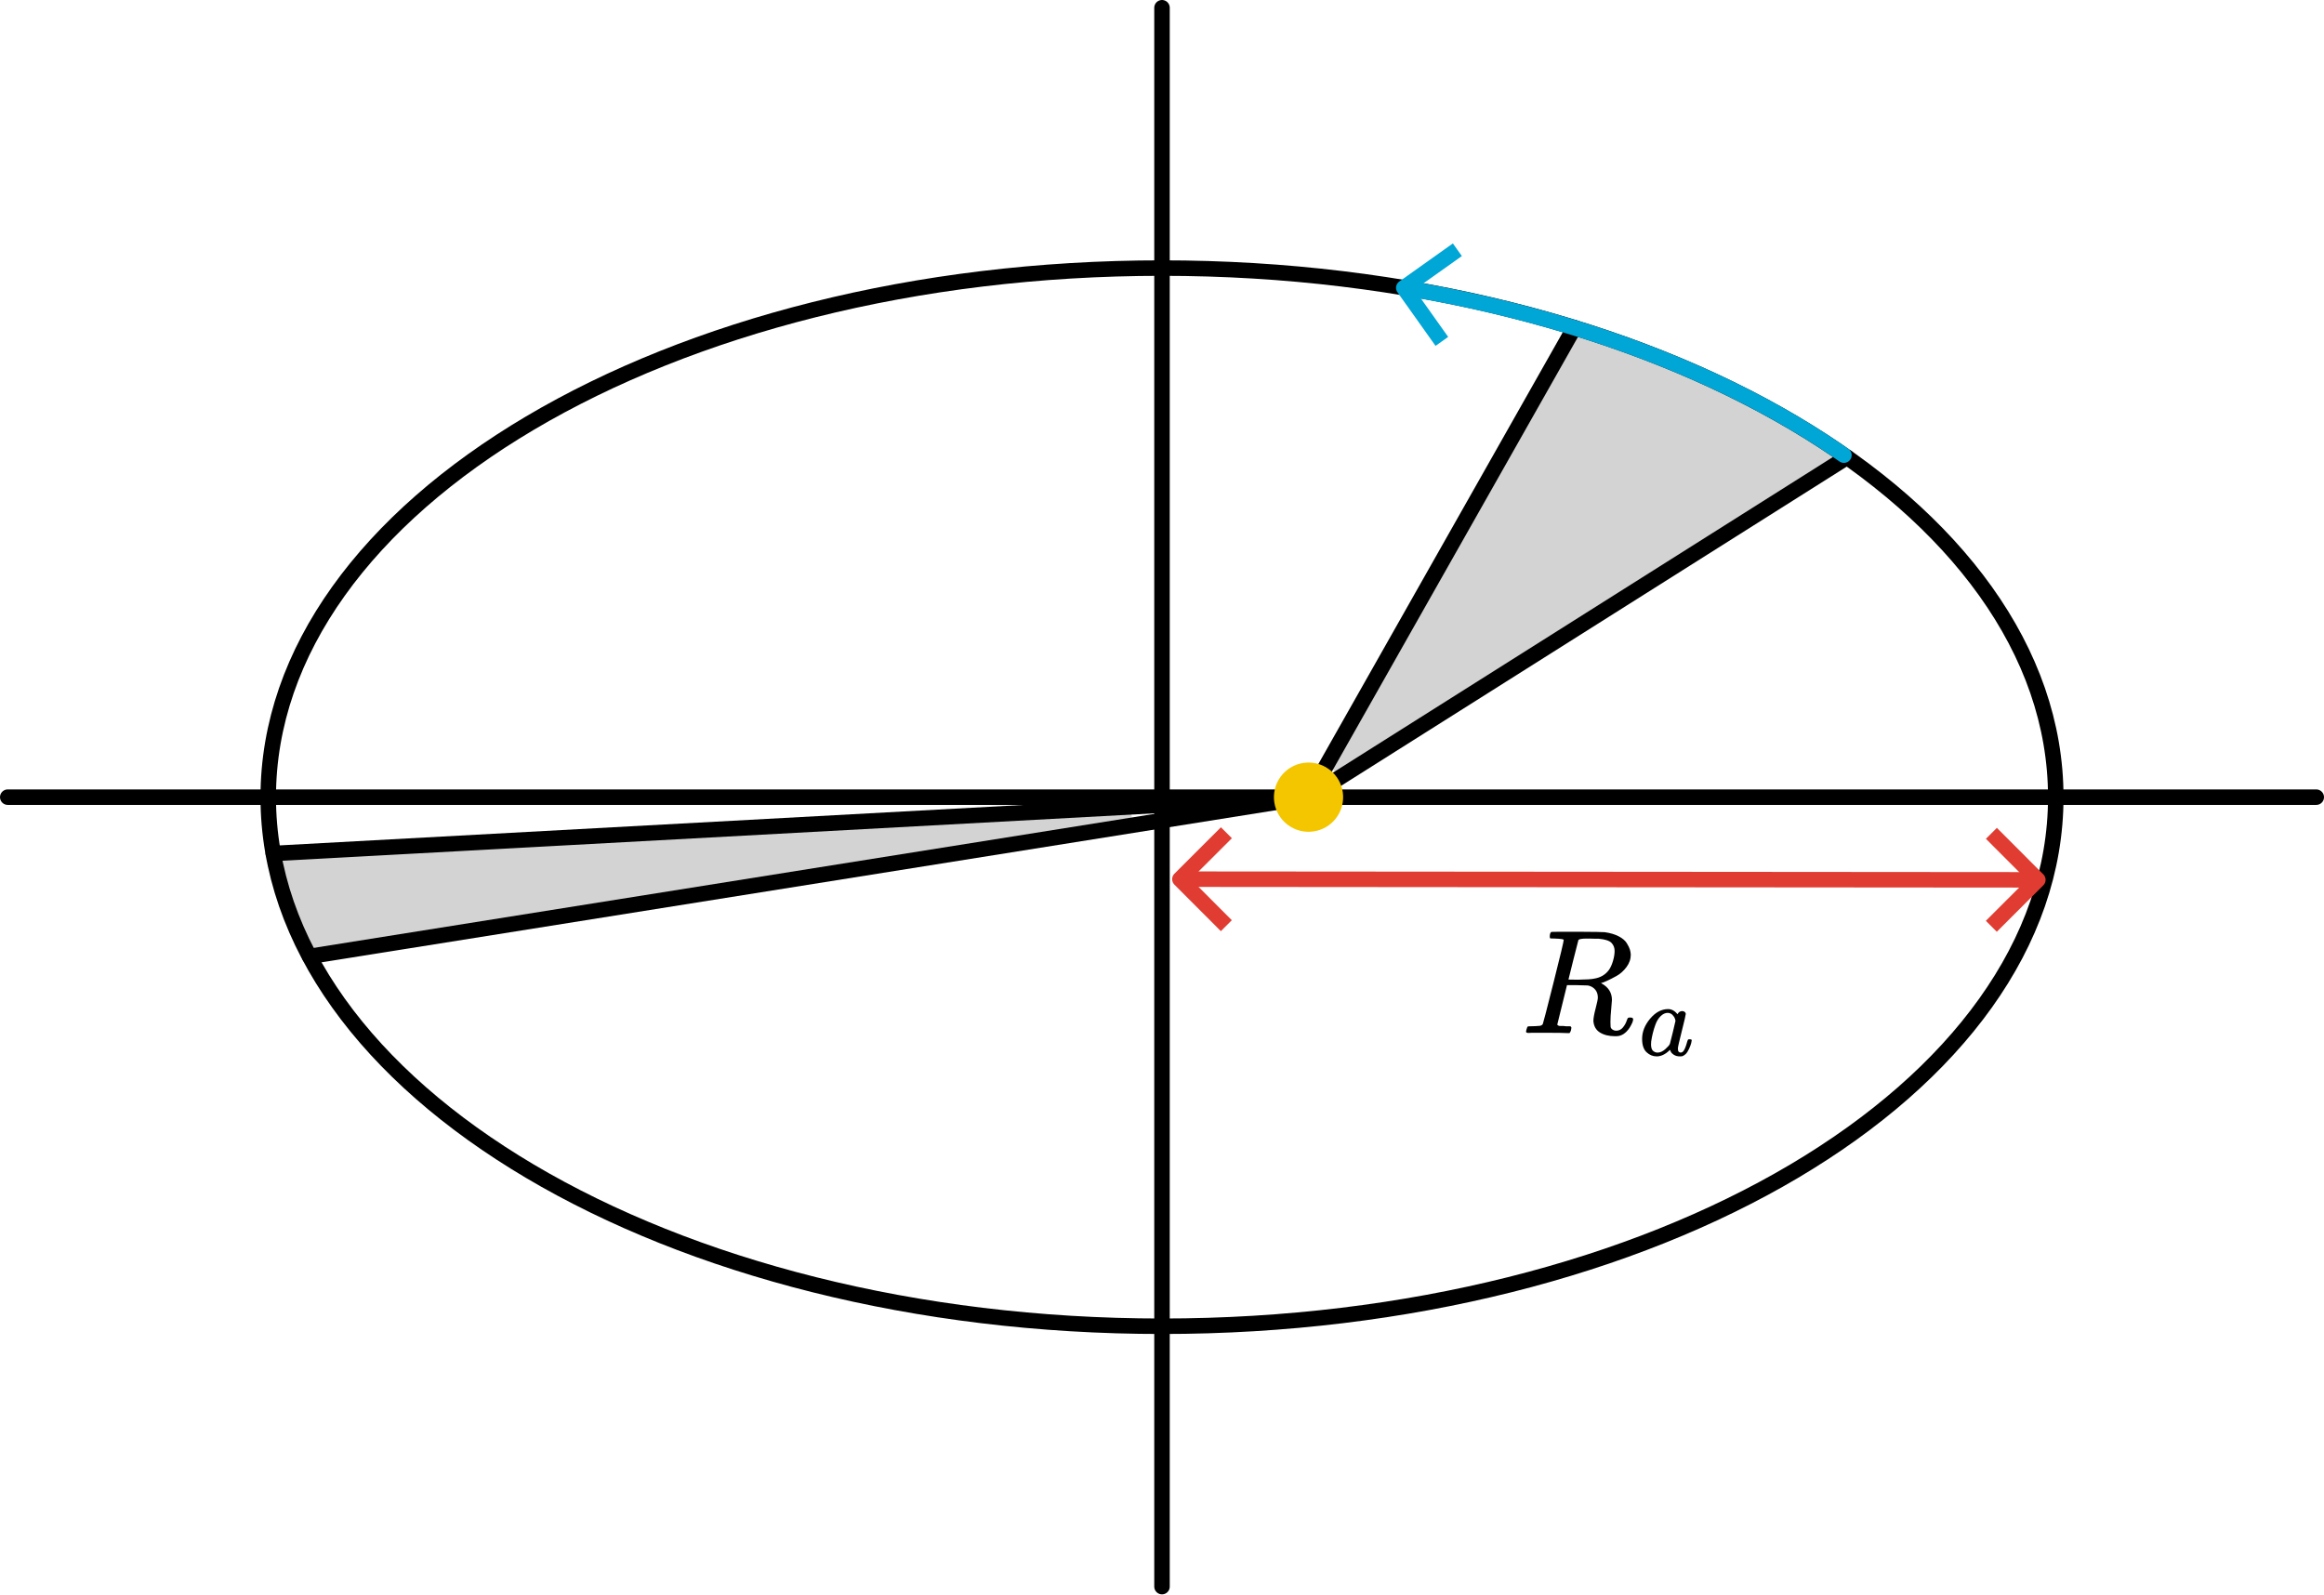
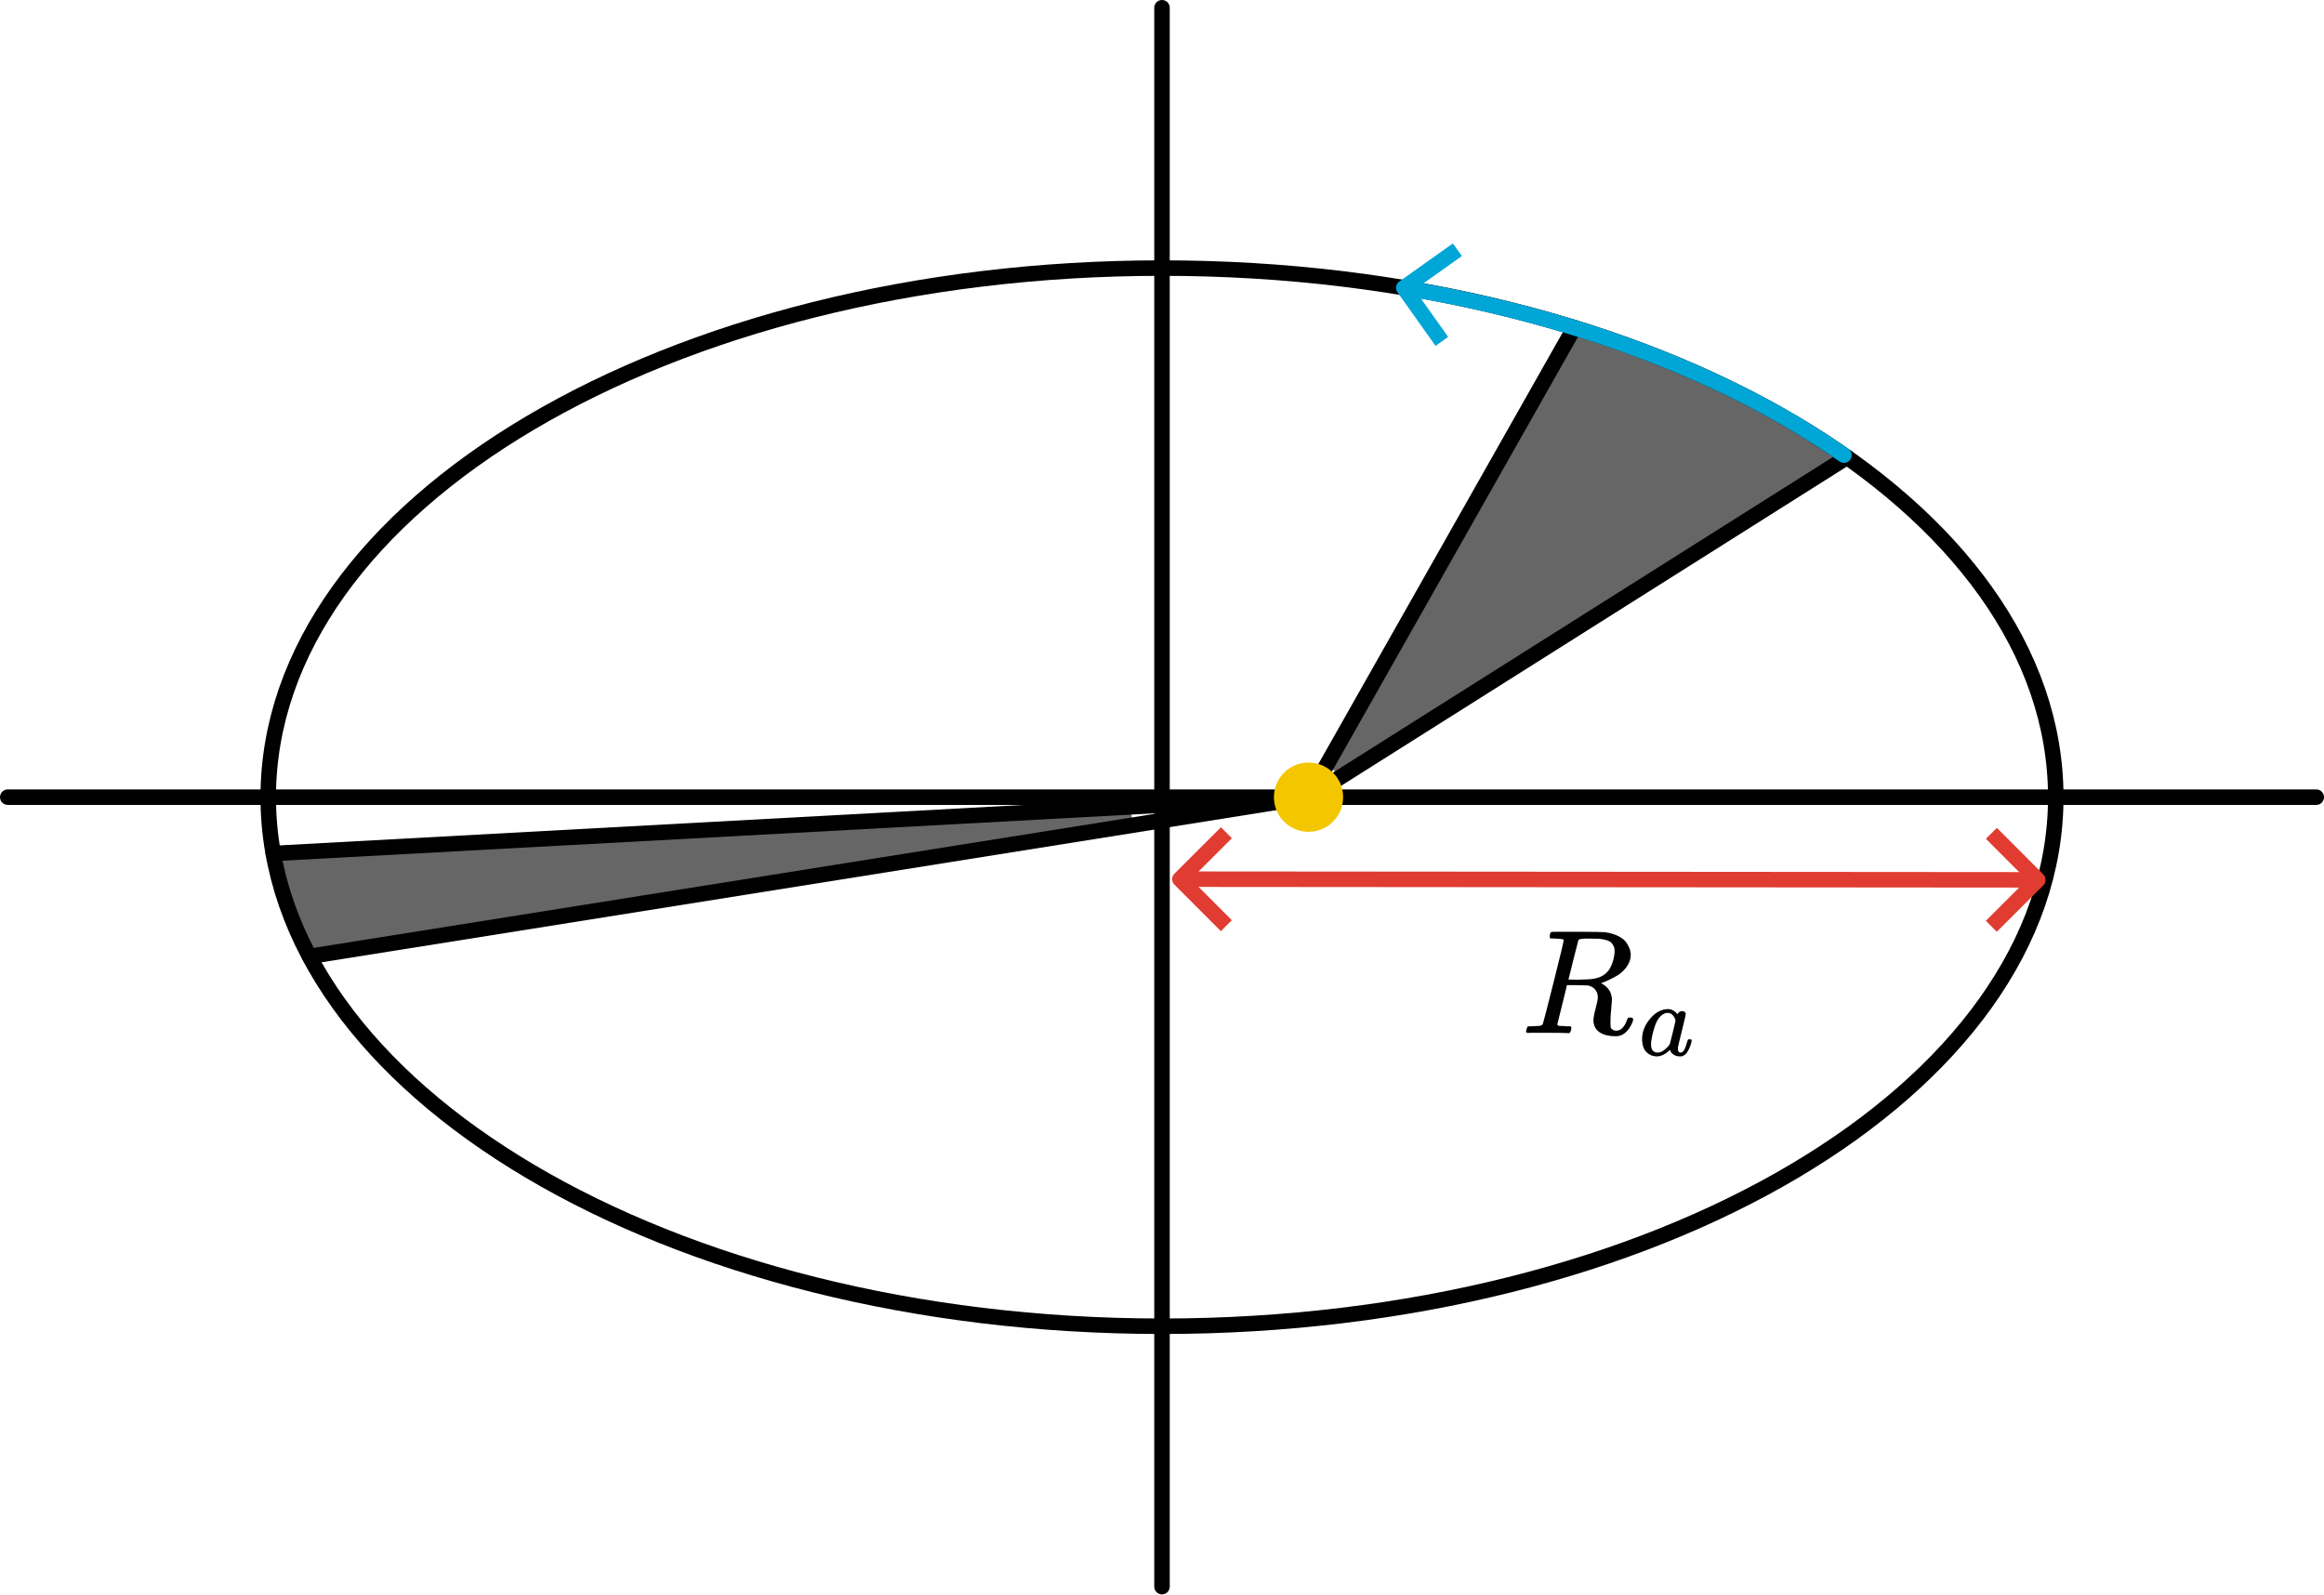
<svg xmlns="http://www.w3.org/2000/svg" xmlns:xlink="http://www.w3.org/1999/xlink" width="150mm" height="102.917mm" viewBox="0 0 150 102.917" version="1.1" id="svg1" xml:space="preserve">
  <defs id="defs1">
    <marker style="overflow:visible" id="ArrowWide" refX="0" refY="0" orient="auto-start-reverse" markerWidth="1" markerHeight="1" viewBox="0 0 1 1" preserveAspectRatio="xMidYMid">
      <path style="fill:none;stroke:context-stroke;stroke-width:1;stroke-linecap:butt" d="M 3,-3 0,0 3,3" transform="rotate(180,0.125,0)" id="path8" />
    </marker>
    <style type="text/css" id="style1">*{stroke-linejoin: round; stroke-linecap: butt}</style>
    <style type="text/css" id="style1-4">*{stroke-linejoin: round; stroke-linecap: butt}</style>
    <style type="text/css" id="style1-1">*{stroke-linejoin: round; stroke-linecap: butt}</style>
    <style type="text/css" id="style1-9">*{stroke-linejoin: round; stroke-linecap: butt}</style>
    <style type="text/css" id="style1-4-4">*{stroke-linejoin: round; stroke-linecap: butt}</style>
    <style type="text/css" id="style1-1-8">*{stroke-linejoin: round; stroke-linecap: butt}</style>
    <path id="MJX-20-TEX-I-1D445" d="m 230,637 q -27,0 -32,1 -5,1 -5,11 0,27 11,33 2,1 174,1 172,-1 186,-3 56,-8 94,-28 38,-20 54,-46 16,-26 21,-43 5,-17 6,-34 0,-45 -29,-84 -29,-39 -67,-60 -38,-21 -67,-34 -29,-13 -38,-13 l 7,-5 q 67,-38 67,-110 0,-11 -5,-61 -5,-50 -5,-82 v -9 q 0,-18 1,-28 1,-10 11,-18 10,-8 26,-9 28,0 46,22 18,22 26,47 5,14 8,17 3,3 15,3 20,0 20,-12 0,-18 -24,-57 -38,-57 -90,-57 h -9 q -61,0 -101,25 -40,25 -44,78 0,27 15,84 15,57 15,73 0,51 -43,74 -15,7 -25,8 -10,1 -71,2 H 309 L 277,193 Q 244,61 244,59 q 0,-4 1,-5 1,-1 7,-4 6,-3 17,-2 11,1 33,-2 h 31 q 6,-8 6,-9 0,-1 -3,-18 Q 332,6 326,0 H 311 Q 275,2 180,2 146,2 117,2 88,2 71,2 54,2 50,1 33,1 33,10 q 0,2 3,14 5,19 10,21 4,1 15,1 h 6 q 27,0 60,3 14,3 19,12 3,4 72,278 69,274 69,289 0,7 -57,9 z m 400,-83 q 0,32 -21,54 -21,22 -86,28 -2,0 -23,0 -21,0 -38,1 h -22 q -47,0 -54,-10 -1,-3 -34,-133 -33,-130 -33,-133 0,-1 69,-1 78,1 104,7 64,10 100,59 16,23 27,60 11,37 11,68 z" />
    <path id="MJX-20-TEX-I-1D44E" d="m 33,157 q 0,101 76,192 76,91 171,92 51,0 90,-49 16,30 46,30 13,0 23,-8 10,-8 10,-20 0,-13 -37,-160 -37,-147 -38,-166 0,-25 7,-33 7,-8 21,-9 9,1 20,9 21,20 41,96 6,20 10,21 2,1 10,1 h 4 q 19,0 19,-9 0,-6 -5,-27 Q 496,96 481,63 466,30 449,13 436,0 417,-8 q -8,-2 -24,-2 -34,0 -57,15 -23,15 -30,31 l -6,15 q -1,1 -4,-1 -2,-2 -4,-4 -59,-56 -120,-56 -55,0 -97,40 -42,40 -42,127 z m 318,171 q 0,6 -5,22 -5,16 -23,35 -18,19 -46,20 -35,0 -67,-31 -32,-31 -50,-81 -29,-79 -41,-164 0,-3 0,-11 0,-8 -1,-12 0,-45 18,-62 18,-17 43,-18 38,0 75,33 37,33 44,51 2,4 27,107 25,103 26,111 z" />
  </defs>
  <g id="layer1" transform="translate(221.3411,-2386.643)">
    <g id="g215" transform="translate(-243.4168,26.45833)">
      <g data-mml-node="msub" transform="matrix(0.00957726,0,0,-0.00957726,120.2553,2426.872)" id="g92" style="fill:#000000;stroke:#000000;stroke-width:0;stroke-linecap:butt;stroke-linejoin:round">
        <g data-mml-node="mi" id="g90" style="stroke-width:0;stroke-linecap:butt;stroke-linejoin:round">
          <use data-c="1D445" xlink:href="#MJX-20-TEX-I-1D445" id="use87" style="stroke-width:0;stroke-linecap:butt;stroke-linejoin:round" />
        </g>
        <g data-mml-node="mi" transform="matrix(0.707,0,0,0.707,792,-150)" id="g91" style="stroke-width:0;stroke-linecap:butt;stroke-linejoin:round">
          <use data-c="1D44E" xlink:href="#MJX-20-TEX-I-1D44E" id="use90" style="stroke-width:0;stroke-linecap:butt;stroke-linejoin:round" />
        </g>
      </g>
-       <path style="fill:#d3d3d3;fill-opacity:1;stroke:#d3d3d3;stroke-width:1;stroke-linecap:round;stroke-opacity:1" d="m 94.249,2412.649 c -16.898,0.893 -33.795,1.8 -50.69,2.748 -1.045,0.118 -2.15,0.034 -3.161,0.281 -0.377,0.419 0.051,1.058 0.116,1.539 0.478,1.407 0.877,2.894 1.703,4.142 0.574,0.392 1.316,-0.116 1.948,-0.09 16.743,-2.685 33.494,-5.325 50.232,-8.037 0.394,-0.114 0.241,-0.657 -0.148,-0.584 z" id="path96" />
-       <path style="fill:#d3d3d3;fill-opacity:1;stroke:#d3d3d3;stroke-width:1;stroke-linecap:round;stroke-opacity:1" d="m 123.948,2381.894 c -1.011,1.098 -1.555,2.681 -2.399,3.95 -4.385,7.762 -8.782,15.518 -13.124,23.305 -0.145,0.82 0.905,0.418 1.198,0.064 10.146,-6.364 20.322,-12.696 30.368,-19.207 0.391,-0.826 -0.955,-1.19 -1.411,-1.613 -4.548,-2.754 -9.451,-4.974 -14.539,-6.503 h -0.031 z" id="path97" />
+       <path style="fill:#666666;fill-opacity:1;stroke:#666666;stroke-width:1;stroke-linecap:round;stroke-opacity:1" d="m 94.249,2412.649 c -16.898,0.893 -33.795,1.8 -50.69,2.748 -1.045,0.118 -2.15,0.034 -3.161,0.281 -0.377,0.419 0.051,1.058 0.116,1.539 0.478,1.407 0.877,2.894 1.703,4.142 0.574,0.392 1.316,-0.116 1.948,-0.09 16.743,-2.685 33.494,-5.325 50.232,-8.037 0.394,-0.114 0.241,-0.657 -0.148,-0.584 z" id="path96" />
+       <path style="fill:#666666;fill-opacity:1;stroke:#666666;stroke-width:1;stroke-linecap:round;stroke-opacity:1" d="m 123.948,2381.894 c -1.011,1.098 -1.555,2.681 -2.399,3.95 -4.385,7.762 -8.782,15.518 -13.124,23.305 -0.145,0.82 0.905,0.418 1.198,0.064 10.146,-6.364 20.322,-12.696 30.368,-19.207 0.391,-0.826 -0.955,-1.19 -1.411,-1.613 -4.548,-2.754 -9.451,-4.974 -14.539,-6.503 h -0.031 z" id="path97" />
      <path style="fill:#e03c31;stroke:#000000;stroke-width:1;stroke-linecap:round" d="M 22.576,2411.643 H 171.576" id="path98" />
      <path style="fill:#e03c31;stroke:#000000;stroke-width:1;stroke-linecap:round" d="m 97.076,2360.685 v 101.918" id="path99" />
      <ellipse style="fill:none;stroke:#000000;stroke-width:1;stroke-linecap:round" id="ellipse99" cx="97.076" cy="2411.643" rx="57.687" ry="34.153" />
      <path style="fill:#000000;fill-opacity:1;stroke:#000000;stroke-width:1;stroke-linecap:round;stroke-linejoin:round;stroke-dasharray:none;stroke-dashoffset:0;stroke-opacity:1" id="path100" d="m 106.534,2411.642 a 0.002,0.002 0 0 1 7.8e-4,0 0.002,0.002 0 0 1 -0.003,8e-4 0.002,0.002 0 0 1 -8.3e-4,-0 0.002,0.002 0 0 1 0.003,-8e-4" />
      <path style="fill:none;stroke:#000000;stroke-width:1;stroke-linecap:round" d="m 106.53,2411.644 17.154,-30.303" id="path101" />
      <path style="fill:none;stroke:#000000;stroke-width:1;stroke-linecap:round" d="m 106.533,2411.646 34.754,-21.941" id="path102" />
      <path style="fill:none;stroke:#000000;stroke-width:1;stroke-linecap:round" d="m 106.53,2411.644 -66.814,3.635" id="path103" />
      <path style="fill:none;stroke:#000000;stroke-width:1;stroke-linecap:round" d="M 42.063,2421.921 106.534,2411.642" id="path104" />
      <path style="fill:none;stroke:#00a6d6;stroke-width:1;stroke-linecap:round;stroke-opacity:1;marker-start:url(#ArrowWide)" id="path105" d="m 112.928,2378.805 a 57.687,34.153 0 0 1 28.162,10.761" />
-       <path style="fill:#d3d3d3;fill-opacity:1;stroke:#e03c31;stroke-width:1;stroke-linecap:round;stroke-opacity:1;marker-start:url(#ArrowWide);marker-end:url(#ArrowWide)" d="m 153.356,2416.98 -54.875,-0.043" id="path109" />
+       <path style="fill:#666666;fill-opacity:1;stroke:#e03c31;stroke-width:1;stroke-linecap:round;stroke-opacity:1;marker-start:url(#ArrowWide);marker-end:url(#ArrowWide)" d="m 153.356,2416.98 -54.875,-0.043" id="path109" />
      <path style="fill:#f3c600;fill-opacity:1;stroke:none;stroke-width:1;stroke-linecap:round;stroke-linejoin:round;stroke-dasharray:none;stroke-dashoffset:0;stroke-opacity:1" id="path110" d="m 107.715,2409.747 a 2.234,2.235 0 0 1 0.723,3.064 2.234,2.235 0 0 1 -3.057,0.747 2.234,2.235 0 0 1 -0.77,-3.052 2.234,2.235 0 0 1 3.045,-0.795" />
    </g>
  </g>
</svg>
